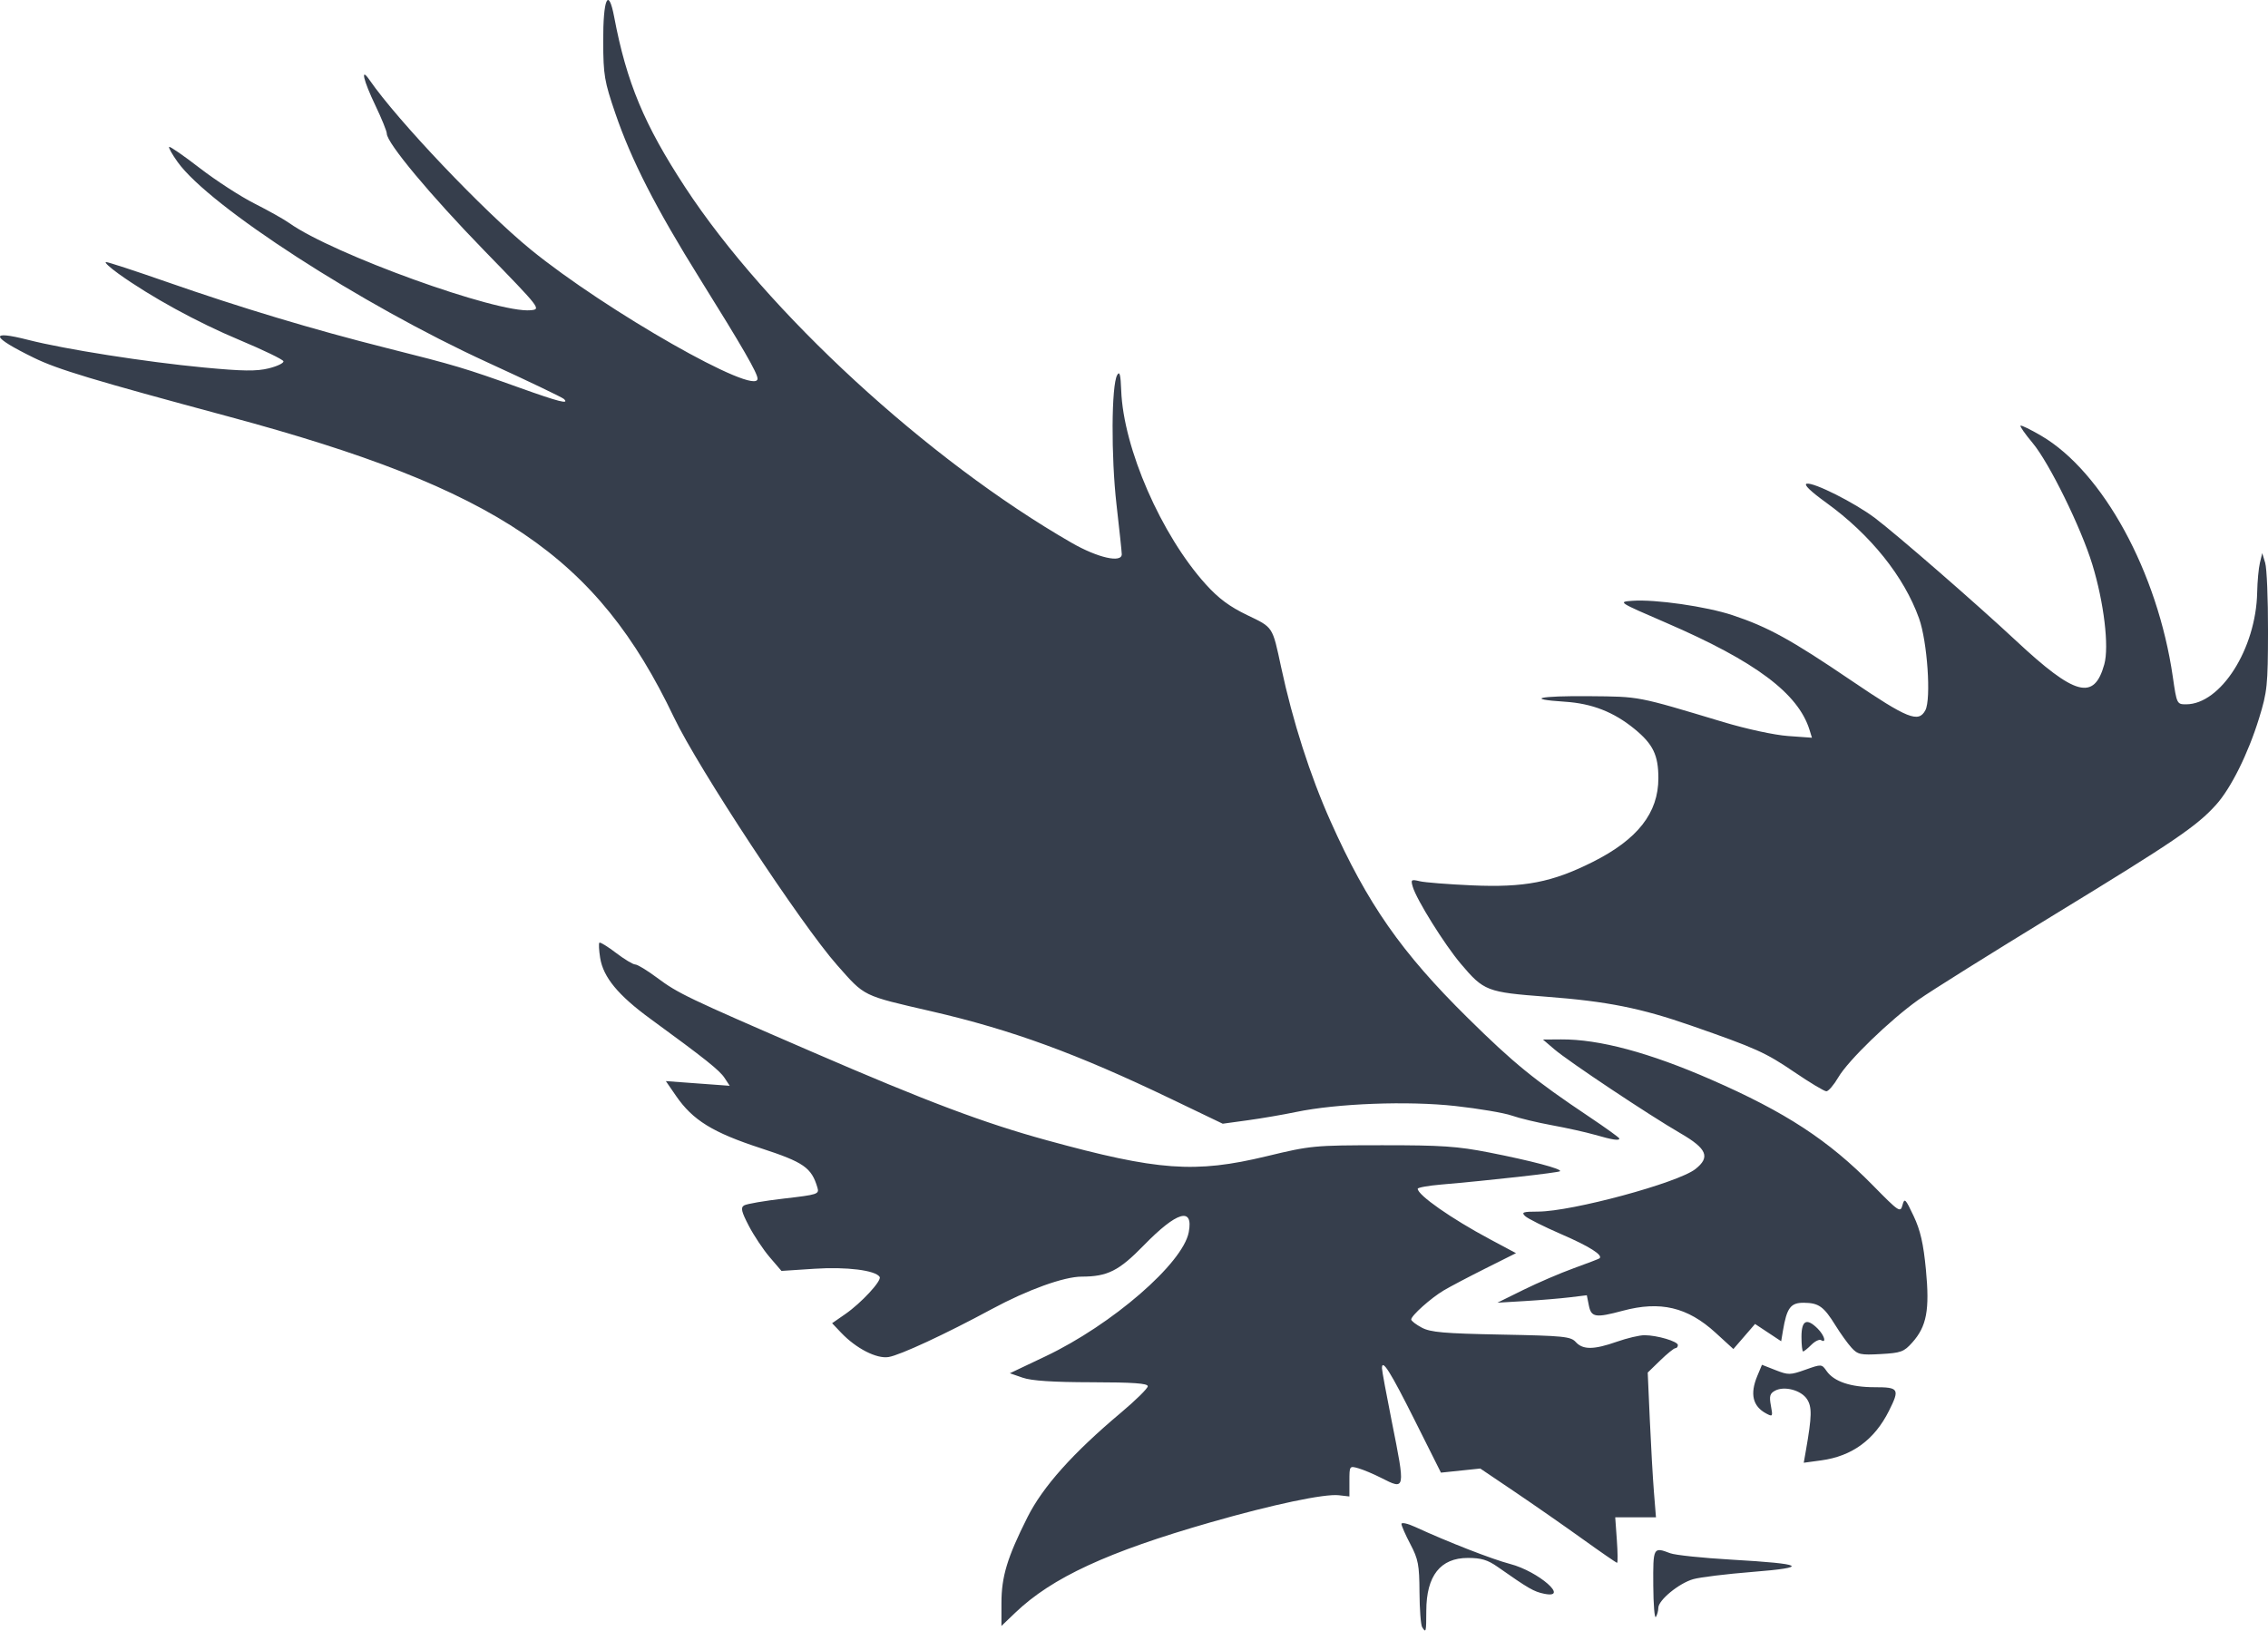
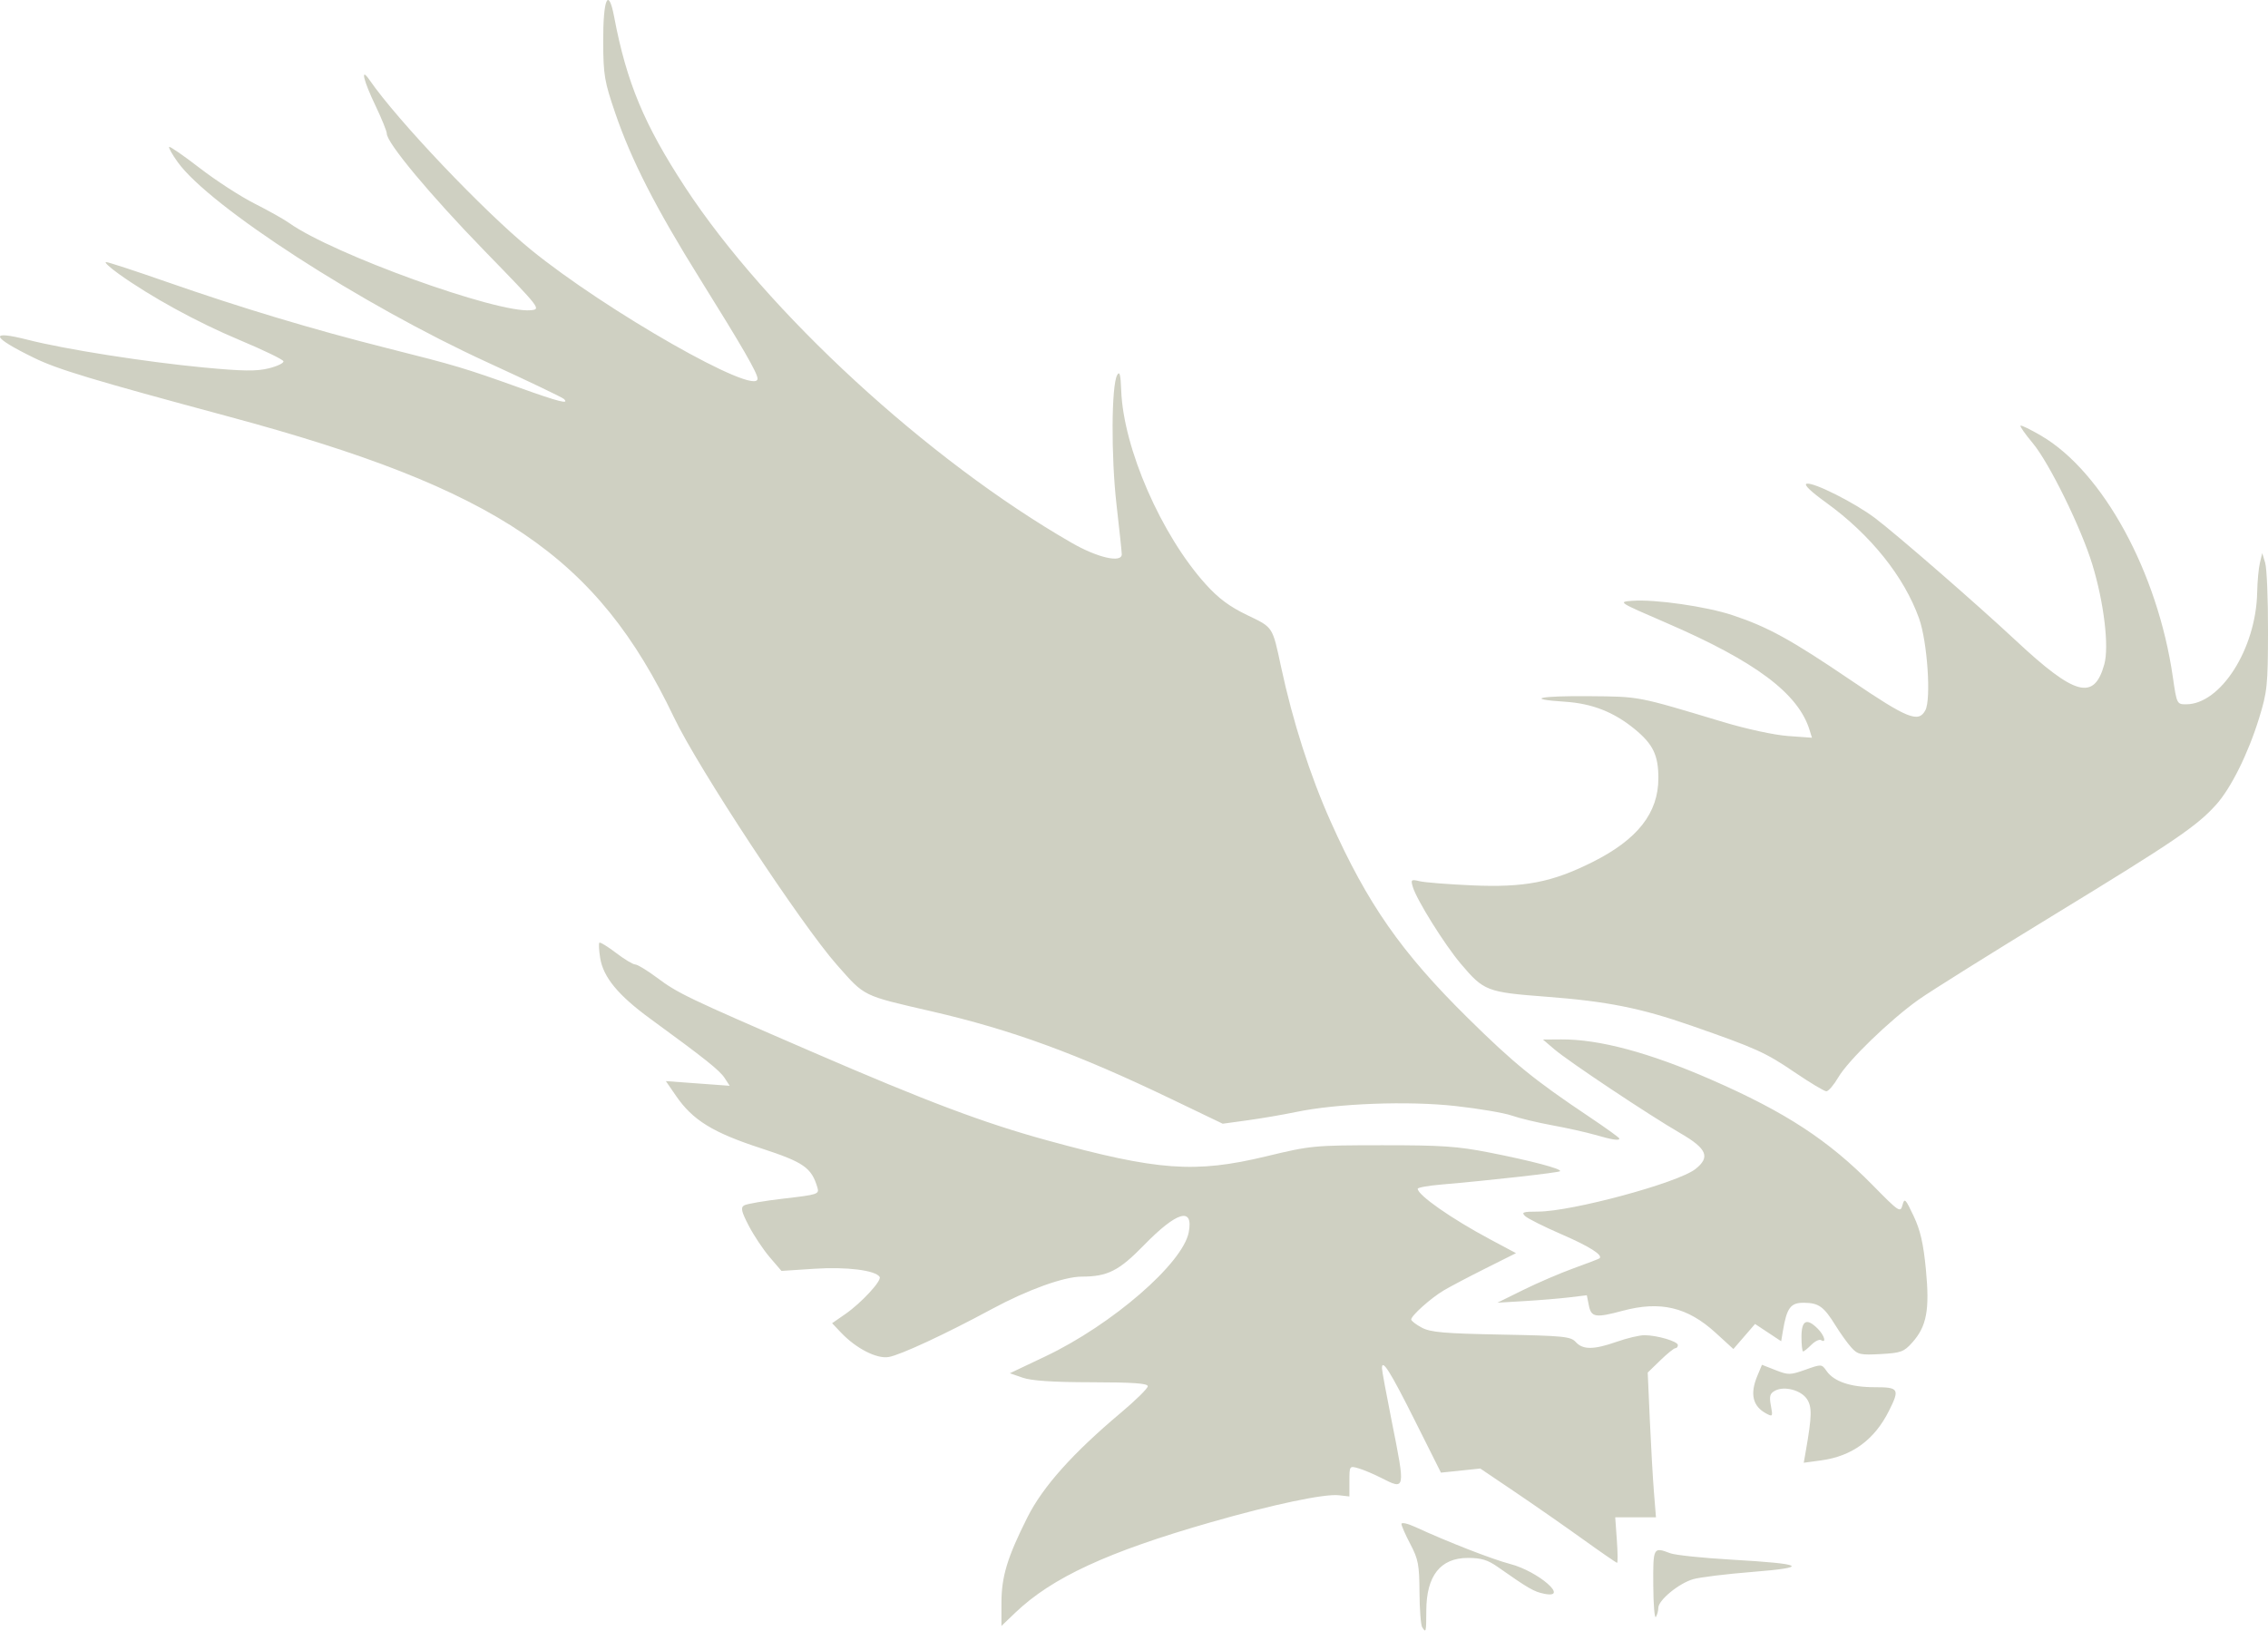
<svg xmlns="http://www.w3.org/2000/svg" version="1.1" id="svg2" width="500" height="359.477" viewBox="0 0 500 359.477">
  <defs id="defs6" />
-   <path style="fill:#363e4c;fill-opacity:1;stroke-width:0.717" d="m 313.522,358.74 c -0.299,-0.484 -0.562,-3.953 -0.583,-7.707 -0.035,-6.015 -0.273,-7.271 -2.007,-10.567 -1.083,-2.057 -1.968,-4.069 -1.968,-4.472 0,-0.402 1.371,-0.099 3.047,0.673 7.165,3.303 16.974,7.129 20.896,8.15 6.268,1.631 13.276,7.762 7.508,6.569 -2.28,-0.472 -3.396,-1.117 -10.246,-5.923 -2.198,-1.542 -3.631,-1.973 -6.557,-1.973 -6.065,0 -9.154,3.924 -9.172,11.651 -0.011,4.762 -0.066,4.979 -0.918,3.6 z m -92.745,-5.31 c 0,-5.819 1.282,-10.047 5.731,-18.902 3.391,-6.749 10.017,-14.162 20.617,-23.065 3.253,-2.732 5.914,-5.355 5.912,-5.828 -10e-4,-0.635 -3.239,-0.865 -12.368,-0.879 -8.567,-0.013 -13.236,-0.32 -15.202,-1.001 l -2.836,-0.982 7.855,-3.731 c 14.679,-6.973 30.298,-20.507 31.585,-27.371 1.063,-5.664 -2.621,-4.582 -9.925,2.915 -5.463,5.608 -7.981,6.875 -13.679,6.883 -3.921,0.007 -11.953,2.907 -19.843,7.167 -10.236,5.527 -20.152,10.133 -22.729,10.559 -2.63,0.434 -7.156,-1.884 -10.455,-5.355 l -1.996,-2.1 2.905,-2.013 c 3.535,-2.45 8.085,-7.371 7.577,-8.194 -0.905,-1.464 -7.287,-2.266 -14.347,-1.802 l -7.299,0.479 -2.586,-3.021 c -1.422,-1.662 -3.497,-4.773 -4.61,-6.914 -1.635,-3.145 -1.836,-4.011 -1.046,-4.506 0.538,-0.337 4.498,-1.018 8.8,-1.514 7.444,-0.857 7.8,-0.974 7.371,-2.416 -1.312,-4.414 -3.001,-5.589 -12.489,-8.686 -10.599,-3.46 -14.999,-6.176 -18.689,-11.54 l -2.238,-3.253 7.039,0.517 7.039,0.517 -1.125,-1.723 c -1.105,-1.691 -4.244,-4.194 -16.384,-13.059 -7.094,-5.181 -10.37,-9.157 -11.051,-13.413 -0.268,-1.675 -0.347,-3.185 -0.175,-3.357 0.171,-0.171 1.82,0.839 3.664,2.247 1.843,1.407 3.753,2.558 4.243,2.558 0.49,0 2.636,1.302 4.769,2.893 4.682,3.493 6.686,4.452 34.041,16.293 25.562,11.065 37.956,15.735 51.961,19.58 24.465,6.718 32.648,7.312 48.395,3.518 9.782,-2.357 10.429,-2.419 25.452,-2.432 13.125,-0.011 16.639,0.227 23.66,1.605 9.212,1.809 16.096,3.628 15.6,4.123 -0.319,0.319 -15.792,2.056 -26.175,2.938 -2.859,0.243 -5.198,0.662 -5.198,0.93 0,1.395 7.43,6.592 15.88,11.107 l 5.789,3.093 -6.712,3.36 c -3.692,1.848 -7.841,4.032 -9.221,4.853 -2.831,1.685 -7.17,5.564 -7.17,6.409 0,0.307 1.049,1.116 2.33,1.798 1.939,1.032 4.884,1.289 17.526,1.532 13.773,0.264 15.311,0.418 16.422,1.646 1.569,1.733 3.979,1.712 9.076,-0.079 2.244,-0.789 4.975,-1.432 6.069,-1.43 2.786,0.007 7.367,1.361 7.367,2.181 0,0.376 -0.251,0.683 -0.559,0.683 -0.307,0 -1.803,1.209 -3.324,2.686 l -2.766,2.686 0.46,10.398 c 0.253,5.719 0.662,12.899 0.909,15.955 l 0.449,5.556 h -4.492 -4.492 l 0.359,5.019 c 0.197,2.76 0.222,5.019 0.053,5.019 -0.168,0 -3.593,-2.361 -7.612,-5.248 -4.018,-2.886 -10.736,-7.563 -14.928,-10.394 l -7.622,-5.146 -4.335,0.453 -4.335,0.453 -5.764,-11.511 c -5.397,-10.779 -7.259,-13.733 -7.238,-11.489 0.004,0.516 0.973,5.764 2.151,11.661 3.047,15.251 3.05,15.236 -2.347,12.483 -1.649,-0.841 -3.895,-1.787 -4.99,-2.101 -1.978,-0.567 -1.992,-0.547 -1.992,2.819 v 3.391 l -2.33,-0.268 c -3.171,-0.365 -14.542,2.036 -28.237,5.961 -22.75,6.522 -35.001,12.19 -43.101,19.939 l -3.047,2.916 z m 143.702,-3.92 c -0.052,-8.396 -0.009,-8.48 3.736,-7.056 1.094,0.416 7.198,1.054 13.565,1.418 16.069,0.92 17.351,1.682 4.543,2.702 -5.678,0.452 -11.543,1.171 -13.033,1.597 -3.159,0.904 -7.683,4.621 -7.699,6.327 -0.007,0.649 -0.248,1.55 -0.538,2.002 -0.29,0.452 -0.549,-2.694 -0.576,-6.99 z m 33.659,-29.777 c 1.311,-7.486 1.354,-9.542 0.233,-11.252 -1.297,-1.979 -4.999,-2.962 -7.041,-1.869 -1.148,0.614 -1.314,1.209 -0.923,3.296 0.454,2.421 0.403,2.506 -1.034,1.737 -2.98,-1.595 -3.62,-4.306 -1.955,-8.29 l 1.023,-2.449 3,1.178 c 2.808,1.103 3.228,1.097 6.578,-0.093 3.556,-1.263 3.585,-1.261 4.674,0.294 1.628,2.324 5.304,3.564 10.565,3.564 5.376,0 5.602,0.372 3.172,5.227 -3.189,6.369 -8.128,9.981 -14.907,10.902 l -3.871,0.526 z m 10.034,-22.6 c -0.839,-0.924 -2.424,-3.132 -3.523,-4.906 -2.587,-4.177 -3.693,-4.968 -6.979,-4.996 -2.917,-0.025 -3.761,1.11 -4.612,6.204 l -0.382,2.283 -2.88,-1.906 -2.88,-1.906 -2.388,2.763 -2.388,2.763 -3.941,-3.602 c -6.178,-5.646 -12.172,-7.06 -20.482,-4.829 -5.968,1.602 -6.915,1.452 -7.44,-1.175 l -0.45,-2.251 -3.762,0.457 c -2.069,0.251 -6.504,0.621 -9.856,0.821 l -6.094,0.364 5.736,-2.833 c 3.155,-1.558 8.155,-3.707 11.113,-4.774 2.957,-1.068 5.504,-2.045 5.659,-2.172 0.846,-0.696 -2.211,-2.631 -8.383,-5.307 -3.825,-1.658 -7.427,-3.461 -8.004,-4.005 -0.901,-0.85 -0.494,-0.992 2.868,-0.997 7.431,-0.013 30.788,-6.328 34.656,-9.371 3.35,-2.635 2.567,-4.503 -3.315,-7.91 -6.879,-3.985 -24.616,-15.801 -27.782,-18.508 l -2.509,-2.145 3.991,-0.029 c 8.389,-0.061 19.438,2.9 33.103,8.873 16.397,7.167 25.859,13.354 35.635,23.299 5.787,5.888 6.072,6.078 6.534,4.364 0.442,-1.642 0.649,-1.439 2.46,2.404 1.494,3.17 2.156,6.064 2.708,11.83 0.85,8.879 0.173,12.5 -3.006,16.057 -1.841,2.061 -2.493,2.3 -6.955,2.548 -4.437,0.247 -5.074,0.108 -6.448,-1.406 z m -11.022,-2.397 c 0,-3.647 1.153,-4.224 3.585,-1.792 1.459,1.459 2.002,3.303 0.743,2.526 -0.38,-0.235 -1.348,0.23 -2.151,1.033 -0.803,0.803 -1.621,1.46 -1.819,1.46 -0.197,0 -0.358,-1.452 -0.358,-3.226 z m -45.527,-44.536 c -1.972,-0.567 -6.227,-1.514 -9.457,-2.104 -3.23,-0.59 -7.231,-1.552 -8.892,-2.138 -1.661,-0.586 -7.246,-1.534 -12.41,-2.106 -10.486,-1.161 -26.1,-0.572 -35.201,1.329 -2.76,0.577 -7.513,1.392 -10.561,1.811 l -5.542,0.763 -11.306,-5.43 c -20.885,-10.031 -35.189,-15.263 -52.89,-19.349 -15.356,-3.544 -14.621,-3.185 -20.817,-10.191 -7.917,-8.953 -30.657,-43.49 -35.972,-54.631 C 131.624,122.618 109.739,107.827 50.499,91.869 20.325,83.741 12.699,81.44 7.481,78.889 -2.009,74.249 -2.508,72.711 6.198,74.934 c 8.113,2.072 25.984,4.882 38.718,6.09 8.621,0.818 11.627,0.857 14.339,0.187 1.887,-0.466 3.341,-1.17 3.23,-1.564 C 62.375,79.253 58.019,77.147 52.807,74.966 43.506,71.076 33.223,65.443 26.124,60.35 c -1.97,-1.414 -3.202,-2.57 -2.737,-2.57 0.465,0 6.433,1.951 13.261,4.336 16.426,5.737 32.408,10.543 48.622,14.623 15.175,3.818 17.202,4.424 29.205,8.726 8.764,3.141 11.144,3.745 9.834,2.494 -0.375,-0.358 -7.94,-3.979 -16.813,-8.047 C 79.591,67.118 46.228,45.547 39.174,35.738 c -1.203,-1.673 -2.05,-3.18 -1.882,-3.348 0.168,-0.168 3.209,1.935 6.756,4.673 3.548,2.739 8.966,6.251 12.041,7.805 3.075,1.554 6.527,3.492 7.672,4.307 9.632,6.859 45.845,19.937 53.232,19.225 2.32,-0.224 2.265,-0.295 -10.214,-13.132 C 94.828,42.972 85.271,31.502 85.271,29.451 c 0,-0.523 -1.129,-3.306 -2.509,-6.186 -2.68,-5.592 -3.38,-8.65 -1.286,-5.615 6.149,8.91 25.146,28.895 35.499,37.345 16.56,13.517 50.03,32.575 50.03,28.488 0,-1.21 -3.301,-6.931 -12.657,-21.938 -9.771,-15.673 -15.147,-26.187 -18.697,-36.566 -2.405,-7.033 -2.639,-8.41 -2.669,-15.735 -0.039,-9.565 1.142,-12.246 2.421,-5.493 2.732,14.428 6.607,23.724 15.65,37.538 17.996,27.49 53.534,60.187 85.209,78.396 5.732,3.295 11.042,4.503 11.042,2.511 0,-0.455 -0.52,-5.367 -1.157,-10.917 -1.218,-10.622 -1.137,-26.328 0.147,-28.591 0.54,-0.953 0.757,-0.127 0.886,3.384 0.47,12.738 8.821,31.885 18.649,42.76 2.809,3.108 5.237,4.913 9.125,6.783 5.763,2.772 5.54,2.431 7.469,11.426 2.581,12.039 6.397,23.942 10.918,34.056 8.13,18.189 15.585,28.874 30.223,43.316 10.184,10.048 14.635,13.672 26.804,21.824 3.648,2.443 6.632,4.595 6.632,4.782 0,0.528 -1.478,0.302 -5.377,-0.82 z m 43.954,-13.828 c -6.352,-4.322 -8.455,-5.27 -22.704,-10.235 -11.151,-3.885 -18.542,-5.359 -32.004,-6.384 -13.09,-0.996 -13.74,-1.247 -18.831,-7.27 -3.607,-4.267 -9.746,-14.111 -10.582,-16.967 -0.465,-1.588 -0.353,-1.676 1.55,-1.221 1.128,0.27 6.288,0.678 11.467,0.906 11.635,0.513 17.68,-0.657 26.656,-5.159 9.899,-4.965 14.474,-10.802 14.474,-18.472 0,-5.077 -1.174,-7.503 -5.244,-10.838 -4.577,-3.75 -9.376,-5.629 -15.369,-6.017 -8.959,-0.58 -5.671,-1.326 5.377,-1.221 11.27,0.107 10.329,-0.074 29.575,5.708 5.091,1.529 11.242,2.856 14.24,3.072 l 5.278,0.379 -0.529,-1.713 c -2.493,-8.067 -11.935,-15.126 -31.601,-23.622 -10.642,-4.598 -10.675,-4.619 -7.462,-4.855 5.021,-0.369 16.309,1.252 22.078,3.17 7.807,2.596 12.883,5.387 26.136,14.374 12.476,8.46 14.863,9.421 16.377,6.593 1.312,-2.452 0.441,-15.158 -1.39,-20.266 -3.313,-9.241 -10.687,-18.433 -20.458,-25.501 -3.518,-2.545 -5.042,-4.031 -4.298,-4.191 1.559,-0.335 10.537,4.182 15.014,7.553 4.751,3.577 22.426,18.949 31.105,27.052 13.043,12.177 17.238,13.302 19.478,5.223 1.088,-3.926 -0.073,-13.622 -2.637,-22.014 -2.482,-8.124 -9.527,-22.453 -13.18,-26.808 -1.618,-1.928 -2.812,-3.636 -2.654,-3.794 0.158,-0.158 2.219,0.844 4.58,2.228 13.597,7.969 25.661,30.083 28.997,53.152 0.863,5.97 0.902,6.052 2.918,6.052 7.644,0 15.437,-12.27 15.679,-24.686 0.047,-2.393 0.317,-5.319 0.601,-6.502 l 0.516,-2.151 0.65,2.151 c 0.358,1.183 0.638,7.958 0.623,15.056 -0.025,11.969 -0.168,13.363 -1.973,19.206 -2.418,7.832 -6.21,15.455 -9.497,19.094 -4.26,4.715 -9.156,8.043 -35.462,24.102 -13.996,8.544 -27.544,17.027 -30.107,18.852 -6.338,4.511 -15.496,13.374 -17.692,17.12 -0.991,1.692 -2.178,3.076 -2.637,3.076 -0.459,0 -3.634,-1.905 -7.055,-4.233 z" id="path4487" />
+   <path style="fill:#cfd0c2;fill-opacity:1;stroke-width:0.717" d="m 313.522,358.74 c -0.299,-0.484 -0.562,-3.953 -0.583,-7.707 -0.035,-6.015 -0.273,-7.271 -2.007,-10.567 -1.083,-2.057 -1.968,-4.069 -1.968,-4.472 0,-0.402 1.371,-0.099 3.047,0.673 7.165,3.303 16.974,7.129 20.896,8.15 6.268,1.631 13.276,7.762 7.508,6.569 -2.28,-0.472 -3.396,-1.117 -10.246,-5.923 -2.198,-1.542 -3.631,-1.973 -6.557,-1.973 -6.065,0 -9.154,3.924 -9.172,11.651 -0.011,4.762 -0.066,4.979 -0.918,3.6 z m -92.745,-5.31 c 0,-5.819 1.282,-10.047 5.731,-18.902 3.391,-6.749 10.017,-14.162 20.617,-23.065 3.253,-2.732 5.914,-5.355 5.912,-5.828 -10e-4,-0.635 -3.239,-0.865 -12.368,-0.879 -8.567,-0.013 -13.236,-0.32 -15.202,-1.001 l -2.836,-0.982 7.855,-3.731 c 14.679,-6.973 30.298,-20.507 31.585,-27.371 1.063,-5.664 -2.621,-4.582 -9.925,2.915 -5.463,5.608 -7.981,6.875 -13.679,6.883 -3.921,0.007 -11.953,2.907 -19.843,7.167 -10.236,5.527 -20.152,10.133 -22.729,10.559 -2.63,0.434 -7.156,-1.884 -10.455,-5.355 l -1.996,-2.1 2.905,-2.013 c 3.535,-2.45 8.085,-7.371 7.577,-8.194 -0.905,-1.464 -7.287,-2.266 -14.347,-1.802 l -7.299,0.479 -2.586,-3.021 c -1.422,-1.662 -3.497,-4.773 -4.61,-6.914 -1.635,-3.145 -1.836,-4.011 -1.046,-4.506 0.538,-0.337 4.498,-1.018 8.8,-1.514 7.444,-0.857 7.8,-0.974 7.371,-2.416 -1.312,-4.414 -3.001,-5.589 -12.489,-8.686 -10.599,-3.46 -14.999,-6.176 -18.689,-11.54 l -2.238,-3.253 7.039,0.517 7.039,0.517 -1.125,-1.723 c -1.105,-1.691 -4.244,-4.194 -16.384,-13.059 -7.094,-5.181 -10.37,-9.157 -11.051,-13.413 -0.268,-1.675 -0.347,-3.185 -0.175,-3.357 0.171,-0.171 1.82,0.839 3.664,2.247 1.843,1.407 3.753,2.558 4.243,2.558 0.49,0 2.636,1.302 4.769,2.893 4.682,3.493 6.686,4.452 34.041,16.293 25.562,11.065 37.956,15.735 51.961,19.58 24.465,6.718 32.648,7.312 48.395,3.518 9.782,-2.357 10.429,-2.419 25.452,-2.432 13.125,-0.011 16.639,0.227 23.66,1.605 9.212,1.809 16.096,3.628 15.6,4.123 -0.319,0.319 -15.792,2.056 -26.175,2.938 -2.859,0.243 -5.198,0.662 -5.198,0.93 0,1.395 7.43,6.592 15.88,11.107 l 5.789,3.093 -6.712,3.36 c -3.692,1.848 -7.841,4.032 -9.221,4.853 -2.831,1.685 -7.17,5.564 -7.17,6.409 0,0.307 1.049,1.116 2.33,1.798 1.939,1.032 4.884,1.289 17.526,1.532 13.773,0.264 15.311,0.418 16.422,1.646 1.569,1.733 3.979,1.712 9.076,-0.079 2.244,-0.789 4.975,-1.432 6.069,-1.43 2.786,0.007 7.367,1.361 7.367,2.181 0,0.376 -0.251,0.683 -0.559,0.683 -0.307,0 -1.803,1.209 -3.324,2.686 l -2.766,2.686 0.46,10.398 c 0.253,5.719 0.662,12.899 0.909,15.955 l 0.449,5.556 h -4.492 -4.492 l 0.359,5.019 c 0.197,2.76 0.222,5.019 0.053,5.019 -0.168,0 -3.593,-2.361 -7.612,-5.248 -4.018,-2.886 -10.736,-7.563 -14.928,-10.394 l -7.622,-5.146 -4.335,0.453 -4.335,0.453 -5.764,-11.511 c -5.397,-10.779 -7.259,-13.733 -7.238,-11.489 0.004,0.516 0.973,5.764 2.151,11.661 3.047,15.251 3.05,15.236 -2.347,12.483 -1.649,-0.841 -3.895,-1.787 -4.99,-2.101 -1.978,-0.567 -1.992,-0.547 -1.992,2.819 v 3.391 l -2.33,-0.268 c -3.171,-0.365 -14.542,2.036 -28.237,5.961 -22.75,6.522 -35.001,12.19 -43.101,19.939 l -3.047,2.916 z m 143.702,-3.92 c -0.052,-8.396 -0.009,-8.48 3.736,-7.056 1.094,0.416 7.198,1.054 13.565,1.418 16.069,0.92 17.351,1.682 4.543,2.702 -5.678,0.452 -11.543,1.171 -13.033,1.597 -3.159,0.904 -7.683,4.621 -7.699,6.327 -0.007,0.649 -0.248,1.55 -0.538,2.002 -0.29,0.452 -0.549,-2.694 -0.576,-6.99 z m 33.659,-29.777 c 1.311,-7.486 1.354,-9.542 0.233,-11.252 -1.297,-1.979 -4.999,-2.962 -7.041,-1.869 -1.148,0.614 -1.314,1.209 -0.923,3.296 0.454,2.421 0.403,2.506 -1.034,1.737 -2.98,-1.595 -3.62,-4.306 -1.955,-8.29 l 1.023,-2.449 3,1.178 c 2.808,1.103 3.228,1.097 6.578,-0.093 3.556,-1.263 3.585,-1.261 4.674,0.294 1.628,2.324 5.304,3.564 10.565,3.564 5.376,0 5.602,0.372 3.172,5.227 -3.189,6.369 -8.128,9.981 -14.907,10.902 l -3.871,0.526 z m 10.034,-22.6 c -0.839,-0.924 -2.424,-3.132 -3.523,-4.906 -2.587,-4.177 -3.693,-4.968 -6.979,-4.996 -2.917,-0.025 -3.761,1.11 -4.612,6.204 l -0.382,2.283 -2.88,-1.906 -2.88,-1.906 -2.388,2.763 -2.388,2.763 -3.941,-3.602 c -6.178,-5.646 -12.172,-7.06 -20.482,-4.829 -5.968,1.602 -6.915,1.452 -7.44,-1.175 l -0.45,-2.251 -3.762,0.457 c -2.069,0.251 -6.504,0.621 -9.856,0.821 l -6.094,0.364 5.736,-2.833 c 3.155,-1.558 8.155,-3.707 11.113,-4.774 2.957,-1.068 5.504,-2.045 5.659,-2.172 0.846,-0.696 -2.211,-2.631 -8.383,-5.307 -3.825,-1.658 -7.427,-3.461 -8.004,-4.005 -0.901,-0.85 -0.494,-0.992 2.868,-0.997 7.431,-0.013 30.788,-6.328 34.656,-9.371 3.35,-2.635 2.567,-4.503 -3.315,-7.91 -6.879,-3.985 -24.616,-15.801 -27.782,-18.508 l -2.509,-2.145 3.991,-0.029 c 8.389,-0.061 19.438,2.9 33.103,8.873 16.397,7.167 25.859,13.354 35.635,23.299 5.787,5.888 6.072,6.078 6.534,4.364 0.442,-1.642 0.649,-1.439 2.46,2.404 1.494,3.17 2.156,6.064 2.708,11.83 0.85,8.879 0.173,12.5 -3.006,16.057 -1.841,2.061 -2.493,2.3 -6.955,2.548 -4.437,0.247 -5.074,0.108 -6.448,-1.406 z m -11.022,-2.397 c 0,-3.647 1.153,-4.224 3.585,-1.792 1.459,1.459 2.002,3.303 0.743,2.526 -0.38,-0.235 -1.348,0.23 -2.151,1.033 -0.803,0.803 -1.621,1.46 -1.819,1.46 -0.197,0 -0.358,-1.452 -0.358,-3.226 z m -45.527,-44.536 c -1.972,-0.567 -6.227,-1.514 -9.457,-2.104 -3.23,-0.59 -7.231,-1.552 -8.892,-2.138 -1.661,-0.586 -7.246,-1.534 -12.41,-2.106 -10.486,-1.161 -26.1,-0.572 -35.201,1.329 -2.76,0.577 -7.513,1.392 -10.561,1.811 l -5.542,0.763 -11.306,-5.43 c -20.885,-10.031 -35.189,-15.263 -52.89,-19.349 -15.356,-3.544 -14.621,-3.185 -20.817,-10.191 -7.917,-8.953 -30.657,-43.49 -35.972,-54.631 C 131.624,122.618 109.739,107.827 50.499,91.869 20.325,83.741 12.699,81.44 7.481,78.889 -2.009,74.249 -2.508,72.711 6.198,74.934 c 8.113,2.072 25.984,4.882 38.718,6.09 8.621,0.818 11.627,0.857 14.339,0.187 1.887,-0.466 3.341,-1.17 3.23,-1.564 C 62.375,79.253 58.019,77.147 52.807,74.966 43.506,71.076 33.223,65.443 26.124,60.35 c -1.97,-1.414 -3.202,-2.57 -2.737,-2.57 0.465,0 6.433,1.951 13.261,4.336 16.426,5.737 32.408,10.543 48.622,14.623 15.175,3.818 17.202,4.424 29.205,8.726 8.764,3.141 11.144,3.745 9.834,2.494 -0.375,-0.358 -7.94,-3.979 -16.813,-8.047 C 79.591,67.118 46.228,45.547 39.174,35.738 c -1.203,-1.673 -2.05,-3.18 -1.882,-3.348 0.168,-0.168 3.209,1.935 6.756,4.673 3.548,2.739 8.966,6.251 12.041,7.805 3.075,1.554 6.527,3.492 7.672,4.307 9.632,6.859 45.845,19.937 53.232,19.225 2.32,-0.224 2.265,-0.295 -10.214,-13.132 C 94.828,42.972 85.271,31.502 85.271,29.451 c 0,-0.523 -1.129,-3.306 -2.509,-6.186 -2.68,-5.592 -3.38,-8.65 -1.286,-5.615 6.149,8.91 25.146,28.895 35.499,37.345 16.56,13.517 50.03,32.575 50.03,28.488 0,-1.21 -3.301,-6.931 -12.657,-21.938 -9.771,-15.673 -15.147,-26.187 -18.697,-36.566 -2.405,-7.033 -2.639,-8.41 -2.669,-15.735 -0.039,-9.565 1.142,-12.246 2.421,-5.493 2.732,14.428 6.607,23.724 15.65,37.538 17.996,27.49 53.534,60.187 85.209,78.396 5.732,3.295 11.042,4.503 11.042,2.511 0,-0.455 -0.52,-5.367 -1.157,-10.917 -1.218,-10.622 -1.137,-26.328 0.147,-28.591 0.54,-0.953 0.757,-0.127 0.886,3.384 0.47,12.738 8.821,31.885 18.649,42.76 2.809,3.108 5.237,4.913 9.125,6.783 5.763,2.772 5.54,2.431 7.469,11.426 2.581,12.039 6.397,23.942 10.918,34.056 8.13,18.189 15.585,28.874 30.223,43.316 10.184,10.048 14.635,13.672 26.804,21.824 3.648,2.443 6.632,4.595 6.632,4.782 0,0.528 -1.478,0.302 -5.377,-0.82 z m 43.954,-13.828 c -6.352,-4.322 -8.455,-5.27 -22.704,-10.235 -11.151,-3.885 -18.542,-5.359 -32.004,-6.384 -13.09,-0.996 -13.74,-1.247 -18.831,-7.27 -3.607,-4.267 -9.746,-14.111 -10.582,-16.967 -0.465,-1.588 -0.353,-1.676 1.55,-1.221 1.128,0.27 6.288,0.678 11.467,0.906 11.635,0.513 17.68,-0.657 26.656,-5.159 9.899,-4.965 14.474,-10.802 14.474,-18.472 0,-5.077 -1.174,-7.503 -5.244,-10.838 -4.577,-3.75 -9.376,-5.629 -15.369,-6.017 -8.959,-0.58 -5.671,-1.326 5.377,-1.221 11.27,0.107 10.329,-0.074 29.575,5.708 5.091,1.529 11.242,2.856 14.24,3.072 l 5.278,0.379 -0.529,-1.713 c -2.493,-8.067 -11.935,-15.126 -31.601,-23.622 -10.642,-4.598 -10.675,-4.619 -7.462,-4.855 5.021,-0.369 16.309,1.252 22.078,3.17 7.807,2.596 12.883,5.387 26.136,14.374 12.476,8.46 14.863,9.421 16.377,6.593 1.312,-2.452 0.441,-15.158 -1.39,-20.266 -3.313,-9.241 -10.687,-18.433 -20.458,-25.501 -3.518,-2.545 -5.042,-4.031 -4.298,-4.191 1.559,-0.335 10.537,4.182 15.014,7.553 4.751,3.577 22.426,18.949 31.105,27.052 13.043,12.177 17.238,13.302 19.478,5.223 1.088,-3.926 -0.073,-13.622 -2.637,-22.014 -2.482,-8.124 -9.527,-22.453 -13.18,-26.808 -1.618,-1.928 -2.812,-3.636 -2.654,-3.794 0.158,-0.158 2.219,0.844 4.58,2.228 13.597,7.969 25.661,30.083 28.997,53.152 0.863,5.97 0.902,6.052 2.918,6.052 7.644,0 15.437,-12.27 15.679,-24.686 0.047,-2.393 0.317,-5.319 0.601,-6.502 l 0.516,-2.151 0.65,2.151 c 0.358,1.183 0.638,7.958 0.623,15.056 -0.025,11.969 -0.168,13.363 -1.973,19.206 -2.418,7.832 -6.21,15.455 -9.497,19.094 -4.26,4.715 -9.156,8.043 -35.462,24.102 -13.996,8.544 -27.544,17.027 -30.107,18.852 -6.338,4.511 -15.496,13.374 -17.692,17.12 -0.991,1.692 -2.178,3.076 -2.637,3.076 -0.459,0 -3.634,-1.905 -7.055,-4.233 z" id="path4487" />
</svg>
